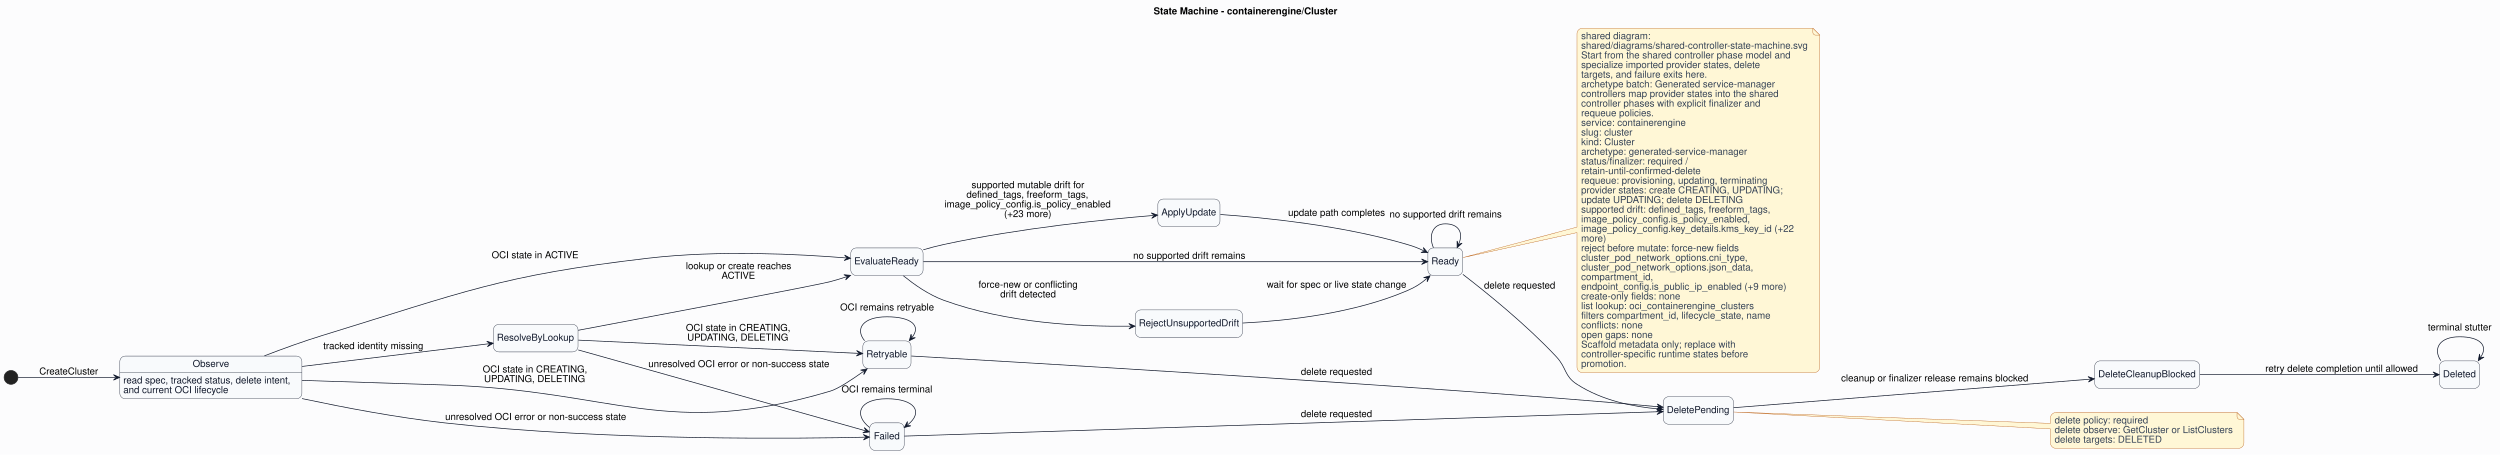
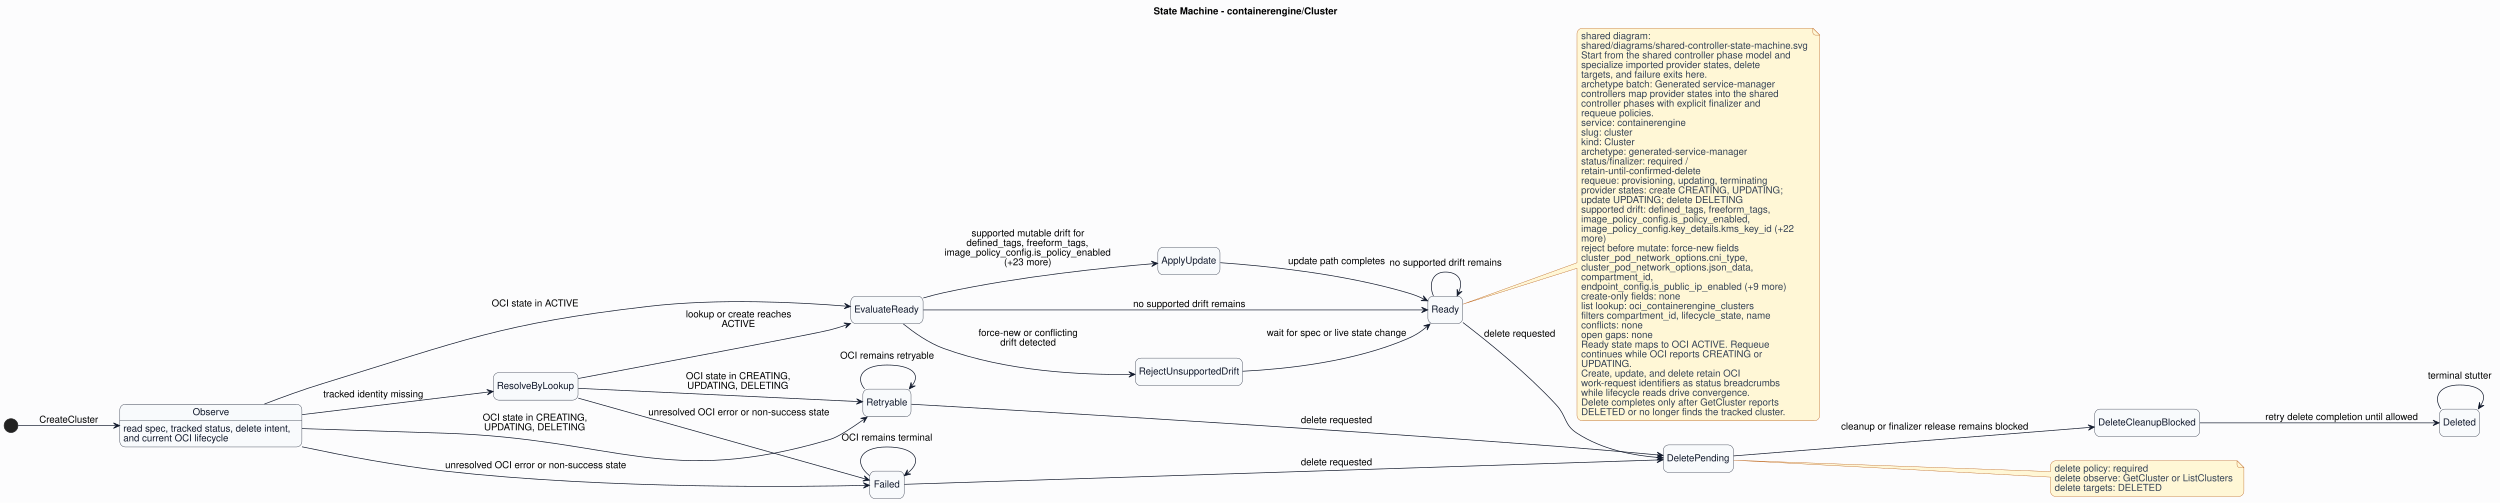
- <svg xmlns="http://www.w3.org/2000/svg" contentStyleType="text/css" data-diagram-type="STATE" height="660px" preserveAspectRatio="none" style="width:3630px;height:660px;background:#FCFCFD;" version="1.1" viewBox="0 0 3630 660" width="3630px" zoomAndPan="magnify">
+ <svg xmlns="http://www.w3.org/2000/svg" contentStyleType="text/css" data-diagram-type="STATE" height="730px" preserveAspectRatio="none" style="width:3630px;height:730px;background:#FCFCFD;" version="1.1" viewBox="0 0 3630 730" width="3630px" zoomAndPan="magnify">
  <defs />
  <g>
-     <rect fill="#FCFCFD" height="660" style="stroke:none;stroke-width:1;" width="3630" x="0" y="0" />
+     <rect fill="#FCFCFD" height="730" style="stroke:none;stroke-width:1;" width="3630" x="0" y="0" />
    <g class="title" data-source-line="10">
      <text fill="#000000" font-family="Helvetica" font-size="14" font-weight="bold" lengthAdjust="spacing" textLength="266.834" x="1675.016" y="20.78">State Machine - containerengine/Cluster</text>
    </g>
    <g class="entity" data-qualified-name="observe" id="ent0002">
-       <rect fill="#F8FAFC" height="62" rx="8" ry="8" style="stroke:#0F172A;stroke-width:0.5;" width="264.364" x="174" y="517" />
-       <line style="stroke:#0F172A;stroke-width:0.5;" x1="174" x2="438.364" y1="541" y2="541" />
-       <text fill="#0F172A" font-family="Helvetica" font-size="14" lengthAdjust="spacing" textLength="52.91" x="279.727" y="532.78">Observe</text>
-       <text fill="#0F172A" font-family="Helvetica" font-size="14" lengthAdjust="spacing" textLength="244.364" x="179" y="556.78">read spec, tracked status, delete intent,</text>
-       <text fill="#0F172A" font-family="Helvetica" font-size="14" lengthAdjust="spacing" textLength="153.282" x="179" y="570.78">and current OCI lifecycle</text>
-     </g>
-     <rect fill="#F8FAFC" height="40" rx="8" ry="8" style="stroke:#0F172A;stroke-width:0.5;" width="104.951" x="1235.36" y="360" />
-     <text fill="#0F172A" font-family="Helvetica" font-size="14" lengthAdjust="spacing" textLength="94.951" x="1240.36" y="383.78">EvaluateReady</text>
-     <rect fill="#F8FAFC" height="40" rx="8" ry="8" style="stroke:#0F172A;stroke-width:0.5;" width="50.469" x="2073.32" y="360" />
-     <text fill="#0F172A" font-family="Helvetica" font-size="14" lengthAdjust="spacing" textLength="40.469" x="2078.32" y="383.78">Ready</text>
-     <rect fill="#F8FAFC" height="40" rx="8" ry="8" style="stroke:#0F172A;stroke-width:0.5;" width="69.917" x="1252.88" y="495" />
-     <text fill="#0F172A" font-family="Helvetica" font-size="14" lengthAdjust="spacing" textLength="59.917" x="1257.88" y="518.78">Retryable</text>
-     <rect fill="#F8FAFC" height="40" rx="8" ry="8" style="stroke:#0F172A;stroke-width:0.5;" width="50" x="1262.84" y="614" />
-     <text fill="#0F172A" font-family="Helvetica" font-size="14" lengthAdjust="spacing" textLength="38.131" x="1268.775" y="637.78">Failed</text>
-     <rect fill="#F8FAFC" height="40" rx="8" ry="8" style="stroke:#0F172A;stroke-width:0.5;" width="122.848" x="716.44" y="471" />
-     <text fill="#0F172A" font-family="Helvetica" font-size="14" lengthAdjust="spacing" textLength="112.848" x="721.44" y="494.78">ResolveByLookup</text>
-     <rect fill="#F8FAFC" height="40" rx="8" ry="8" style="stroke:#0F172A;stroke-width:0.5;" width="155.51" x="1648.56" y="450" />
-     <text fill="#0F172A" font-family="Helvetica" font-size="14" lengthAdjust="spacing" textLength="145.51" x="1653.56" y="473.78">RejectUnsupportedDrift</text>
-     <rect fill="#F8FAFC" height="40" rx="8" ry="8" style="stroke:#0F172A;stroke-width:0.5;" width="90.165" x="1681.23" y="289" />
-     <text fill="#0F172A" font-family="Helvetica" font-size="14" lengthAdjust="spacing" textLength="80.165" x="1686.23" y="312.78">ApplyUpdate</text>
-     <rect fill="#F8FAFC" height="40" rx="8" ry="8" style="stroke:#0F172A;stroke-width:0.5;" width="101.848" x="2415.1" y="576" />
-     <text fill="#0F172A" font-family="Helvetica" font-size="14" lengthAdjust="spacing" textLength="91.848" x="2420.1" y="599.78">DeletePending</text>
-     <rect fill="#F8FAFC" height="40" rx="8" ry="8" style="stroke:#0F172A;stroke-width:0.5;" width="58.255" x="3542.15" y="524" />
-     <text fill="#0F172A" font-family="Helvetica" font-size="14" lengthAdjust="spacing" textLength="48.255" x="3547.15" y="547.78">Deleted</text>
-     <rect fill="#F8FAFC" height="40" rx="8" ry="8" style="stroke:#0F172A;stroke-width:0.5;" width="152.427" x="3041.5" y="524" />
-     <text fill="#0F172A" font-family="Helvetica" font-size="14" lengthAdjust="spacing" textLength="142.427" x="3046.5" y="547.78">DeleteCleanupBlocked</text>
+       <rect fill="#F8FAFC" height="62" rx="8" ry="8" style="stroke:#0F172A;stroke-width:0.5;" width="264.364" x="174" y="587" />
+       <line style="stroke:#0F172A;stroke-width:0.5;" x1="174" x2="438.364" y1="611" y2="611" />
+       <text fill="#0F172A" font-family="Helvetica" font-size="14" lengthAdjust="spacing" textLength="52.91" x="279.727" y="602.78">Observe</text>
+       <text fill="#0F172A" font-family="Helvetica" font-size="14" lengthAdjust="spacing" textLength="244.364" x="179" y="626.78">read spec, tracked status, delete intent,</text>
+       <text fill="#0F172A" font-family="Helvetica" font-size="14" lengthAdjust="spacing" textLength="153.282" x="179" y="640.78">and current OCI lifecycle</text>
+     </g>
+     <rect fill="#F8FAFC" height="40" rx="8" ry="8" style="stroke:#0F172A;stroke-width:0.5;" width="104.951" x="1235.36" y="430" />
+     <text fill="#0F172A" font-family="Helvetica" font-size="14" lengthAdjust="spacing" textLength="94.951" x="1240.36" y="453.78">EvaluateReady</text>
+     <rect fill="#F8FAFC" height="40" rx="8" ry="8" style="stroke:#0F172A;stroke-width:0.5;" width="50.469" x="2073.32" y="430" />
+     <text fill="#0F172A" font-family="Helvetica" font-size="14" lengthAdjust="spacing" textLength="40.469" x="2078.32" y="453.78">Ready</text>
+     <rect fill="#F8FAFC" height="40" rx="8" ry="8" style="stroke:#0F172A;stroke-width:0.5;" width="69.917" x="1252.88" y="565" />
+     <text fill="#0F172A" font-family="Helvetica" font-size="14" lengthAdjust="spacing" textLength="59.917" x="1257.88" y="588.78">Retryable</text>
+     <rect fill="#F8FAFC" height="40" rx="8" ry="8" style="stroke:#0F172A;stroke-width:0.5;" width="50" x="1262.84" y="684" />
+     <text fill="#0F172A" font-family="Helvetica" font-size="14" lengthAdjust="spacing" textLength="38.131" x="1268.775" y="707.78">Failed</text>
+     <rect fill="#F8FAFC" height="40" rx="8" ry="8" style="stroke:#0F172A;stroke-width:0.5;" width="122.848" x="716.44" y="541" />
+     <text fill="#0F172A" font-family="Helvetica" font-size="14" lengthAdjust="spacing" textLength="112.848" x="721.44" y="564.78">ResolveByLookup</text>
+     <rect fill="#F8FAFC" height="40" rx="8" ry="8" style="stroke:#0F172A;stroke-width:0.5;" width="155.51" x="1648.56" y="520" />
+     <text fill="#0F172A" font-family="Helvetica" font-size="14" lengthAdjust="spacing" textLength="145.51" x="1653.56" y="543.78">RejectUnsupportedDrift</text>
+     <rect fill="#F8FAFC" height="40" rx="8" ry="8" style="stroke:#0F172A;stroke-width:0.5;" width="90.165" x="1681.23" y="359" />
+     <text fill="#0F172A" font-family="Helvetica" font-size="14" lengthAdjust="spacing" textLength="80.165" x="1686.23" y="382.78">ApplyUpdate</text>
+     <rect fill="#F8FAFC" height="40" rx="8" ry="8" style="stroke:#0F172A;stroke-width:0.5;" width="101.848" x="2415.1" y="646" />
+     <text fill="#0F172A" font-family="Helvetica" font-size="14" lengthAdjust="spacing" textLength="91.848" x="2420.1" y="669.78">DeletePending</text>
+     <rect fill="#F8FAFC" height="40" rx="8" ry="8" style="stroke:#0F172A;stroke-width:0.5;" width="58.255" x="3542.15" y="594" />
+     <text fill="#0F172A" font-family="Helvetica" font-size="14" lengthAdjust="spacing" textLength="48.255" x="3547.15" y="617.78">Deleted</text>
+     <rect fill="#F8FAFC" height="40" rx="8" ry="8" style="stroke:#0F172A;stroke-width:0.5;" width="152.427" x="3041.5" y="594" />
+     <text fill="#0F172A" font-family="Helvetica" font-size="14" lengthAdjust="spacing" textLength="142.427" x="3046.5" y="617.78">DeleteCleanupBlocked</text>
    <g class="start_entity" data-qualified-name=".start." data-source-line="32" id="ent0002">
-       <ellipse cx="16" cy="548" fill="#222222" rx="10" ry="10" style="stroke:#222222;stroke-width:1;" />
+       <ellipse cx="16" cy="618" fill="#222222" rx="10" ry="10" style="stroke:#222222;stroke-width:1;" />
    </g>
    <g class="entity" data-qualified-name="GMN2" data-source-line="55" id="ent0003">
-       <path d="M2289.78,49 L2289.78,329.72 L2124.1,374.02 L2289.78,337.72 L2289.78,533 A8,8 0 0 0 2297.78,541 L2634.261,541 A8,8 0 0 0 2642.261,533 L2642.261,51 L2632.261,41 L2297.78,41 A8,8 0 0 0 2289.78,49" fill="#FFF7D6" style="stroke:#B45309;stroke-width:0.5;" />
+       <path d="M2289.78,49 L2289.78,381.52 L2124.1,441.67 L2289.78,389.52 L2289.78,603 A8,8 0 0 0 2297.78,611 L2634.261,611 A8,8 0 0 0 2642.261,603 L2642.261,51 L2632.261,41 L2297.78,41 A8,8 0 0 0 2289.78,49" fill="#FFF7D6" style="stroke:#B45309;stroke-width:0.5;" />
      <path d="M2632.261,41 L2632.261,47 A4,4 0 0 0 2636.261,51 L2642.261,51 L2632.261,41" fill="#FFF7D6" style="stroke:#B45309;stroke-width:0.5;" />
      <text fill="#334155" font-family="Helvetica" font-size="14" lengthAdjust="spacing" textLength="101.165" x="2295.78" y="56.78">shared diagram:</text>
      <text fill="#334155" font-family="Helvetica" font-size="14" lengthAdjust="spacing" textLength="331.481" x="2295.78" y="70.78">shared/diagrams/shared-controller-state-machine.svg</text>
      <text fill="#334155" font-family="Helvetica" font-size="14" lengthAdjust="spacing" textLength="304.274" x="2295.78" y="84.78">Start from the shared controller phase model and</text>
      <text fill="#334155" font-family="Helvetica" font-size="14" lengthAdjust="spacing" textLength="261.468" x="2295.78" y="98.78">specialize imported provider states, delete</text>
      <text fill="#334155" font-family="Helvetica" font-size="14" lengthAdjust="spacing" textLength="184.434" x="2295.78" y="112.78">targets, and failure exits here.</text>
      <text fill="#334155" font-family="Helvetica" font-size="14" lengthAdjust="spacing" textLength="281.709" x="2295.78" y="126.78">archetype batch: Generated service-manager</text>
      <text fill="#334155" font-family="Helvetica" font-size="14" lengthAdjust="spacing" textLength="287.923" x="2295.78" y="140.78">controllers map provider states into the shared</text>
      <text fill="#334155" font-family="Helvetica" font-size="14" lengthAdjust="spacing" textLength="261.461" x="2295.78" y="154.78">controller phases with explicit finalizer and</text>
      <text fill="#334155" font-family="Helvetica" font-size="14" lengthAdjust="spacing" textLength="105.848" x="2295.78" y="168.78">requeue policies.</text>
      <text fill="#334155" font-family="Helvetica" font-size="14" lengthAdjust="spacing" textLength="151.758" x="2295.78" y="182.78">service: containerengine</text>
      <text fill="#334155" font-family="Helvetica" font-size="14" lengthAdjust="spacing" textLength="74.696" x="2295.78" y="196.78">slug: cluster</text>
      <text fill="#334155" font-family="Helvetica" font-size="14" lengthAdjust="spacing" textLength="77.807" x="2295.78" y="210.78">kind: Cluster</text>
      <text fill="#334155" font-family="Helvetica" font-size="14" lengthAdjust="spacing" textLength="241.24" x="2295.78" y="224.78">archetype: generated-service-manager</text>
      <text fill="#334155" font-family="Helvetica" font-size="14" lengthAdjust="spacing" textLength="156.406" x="2295.78" y="238.78">status/finalizer: required /</text>
      <text fill="#334155" font-family="Helvetica" font-size="14" lengthAdjust="spacing" textLength="174.303" x="2295.78" y="252.78">retain-until-confirmed-delete</text>
      <text fill="#334155" font-family="Helvetica" font-size="14" lengthAdjust="spacing" textLength="272.398" x="2295.78" y="266.78">requeue: provisioning, updating, terminating</text>
      <text fill="#334155" font-family="Helvetica" font-size="14" lengthAdjust="spacing" textLength="298.744" x="2295.78" y="280.78">provider states: create CREATING, UPDATING;</text>
      <text fill="#334155" font-family="Helvetica" font-size="14" lengthAdjust="spacing" textLength="238.875" x="2295.78" y="294.78">update UPDATING; delete DELETING</text>
      <text fill="#334155" font-family="Helvetica" font-size="14" lengthAdjust="spacing" textLength="275.495" x="2295.78" y="308.78">supported drift: defined_tags, freeform_tags,</text>
      <text fill="#334155" font-family="Helvetica" font-size="14" lengthAdjust="spacing" textLength="245.936" x="2295.78" y="322.78">image_policy_config.is_policy_enabled,</text>
      <text fill="#334155" font-family="Helvetica" font-size="14" lengthAdjust="spacing" textLength="310.892" x="2295.78" y="336.78">image_policy_config.key_details.kms_key_id (+22</text>
      <text fill="#334155" font-family="Helvetica" font-size="14" lengthAdjust="spacing" textLength="36.559" x="2295.78" y="350.78">more)</text>
      <text fill="#334155" font-family="Helvetica" font-size="14" lengthAdjust="spacing" textLength="230.33" x="2295.78" y="364.78">reject before mutate: force-new fields</text>
      <text fill="#334155" font-family="Helvetica" font-size="14" lengthAdjust="spacing" textLength="242.04" x="2295.78" y="378.78">cluster_pod_network_options.cni_type,</text>
      <text fill="#334155" font-family="Helvetica" font-size="14" lengthAdjust="spacing" textLength="250.612" x="2295.78" y="392.78">cluster_pod_network_options.json_data,</text>
      <text fill="#334155" font-family="Helvetica" font-size="14" lengthAdjust="spacing" textLength="104.269" x="2295.78" y="406.78">compartment_id,</text>
      <text fill="#334155" font-family="Helvetica" font-size="14" lengthAdjust="spacing" textLength="298.484" x="2295.78" y="420.78">endpoint_config.is_public_ip_enabled (+9 more)</text>
      <text fill="#334155" font-family="Helvetica" font-size="14" lengthAdjust="spacing" textLength="144.751" x="2295.78" y="434.78">create-only fields: none</text>
      <text fill="#334155" font-family="Helvetica" font-size="14" lengthAdjust="spacing" textLength="251.371" x="2295.78" y="448.78">list lookup: oci_containerengine_clusters</text>
      <text fill="#334155" font-family="Helvetica" font-size="14" lengthAdjust="spacing" textLength="276.227" x="2295.78" y="462.78">filters compartment_id, lifecycle_state, name</text>
      <text fill="#334155" font-family="Helvetica" font-size="14" lengthAdjust="spacing" textLength="89.496" x="2295.78" y="476.78">conflicts: none</text>
      <text fill="#334155" font-family="Helvetica" font-size="14" lengthAdjust="spacing" textLength="104.316" x="2295.78" y="490.78">open gaps: none</text>
-       <text fill="#334155" font-family="Helvetica" font-size="14" lengthAdjust="spacing" textLength="224.902" x="2295.78" y="504.78">Scaffold metadata only; replace with</text>
-       <text fill="#334155" font-family="Helvetica" font-size="14" lengthAdjust="spacing" textLength="244.323" x="2295.78" y="518.78">controller-specific runtime states before</text>
-       <text fill="#334155" font-family="Helvetica" font-size="14" lengthAdjust="spacing" textLength="66.144" x="2295.78" y="532.78">promotion.</text>
-     </g>
-     <g class="entity" data-qualified-name="GMN5" data-source-line="92" id="ent0006">
-       <path d="M2977.27,607 L2977.27,614.76 L2517.19,598.24 L2977.27,622.76 L2977.27,643 A8,8 0 0 0 2985.27,651 L3250.159,651 A8,8 0 0 0 3258.159,643 L3258.159,609 L3248.159,599 L2985.27,599 A8,8 0 0 0 2977.27,607" fill="#FFF7D6" style="stroke:#B45309;stroke-width:0.5;" />
-       <path d="M3248.159,599 L3248.159,605 A4,4 0 0 0 3252.159,609 L3258.159,609 L3248.159,599" fill="#FFF7D6" style="stroke:#B45309;stroke-width:0.5;" />
-       <text fill="#334155" font-family="Helvetica" font-size="14" lengthAdjust="spacing" textLength="136.972" x="2983.27" y="614.78">delete policy: required</text>
-       <text fill="#334155" font-family="Helvetica" font-size="14" lengthAdjust="spacing" textLength="259.889" x="2983.27" y="628.78">delete observe: GetCluster or ListClusters</text>
-       <text fill="#334155" font-family="Helvetica" font-size="14" lengthAdjust="spacing" textLength="157.185" x="2983.27" y="642.78">delete targets: DELETED</text>
+       <text fill="#334155" font-family="Helvetica" font-size="14" lengthAdjust="spacing" textLength="276.24" x="2295.78" y="504.78">Ready state maps to OCI ACTIVE. Requeue</text>
+       <text fill="#334155" font-family="Helvetica" font-size="14" lengthAdjust="spacing" textLength="264.53" x="2295.78" y="518.78">continues while OCI reports CREATING or</text>
+       <text fill="#334155" font-family="Helvetica" font-size="14" lengthAdjust="spacing" textLength="76.228" x="2295.78" y="532.78">UPDATING.</text>
+       <text fill="#334155" font-family="Helvetica" font-size="14" lengthAdjust="spacing" textLength="233.481" x="2295.78" y="546.78">Create, update, and delete retain OCI</text>
+       <text fill="#334155" font-family="Helvetica" font-size="14" lengthAdjust="spacing" textLength="290.233" x="2295.78" y="560.78">work-request identifiers as status breadcrumbs</text>
+       <text fill="#334155" font-family="Helvetica" font-size="14" lengthAdjust="spacing" textLength="246.675" x="2295.78" y="574.78">while lifecycle reads drive convergence.</text>
+       <text fill="#334155" font-family="Helvetica" font-size="14" lengthAdjust="spacing" textLength="287.902" x="2295.78" y="588.78">Delete completes only after GetCluster reports</text>
+       <text fill="#334155" font-family="Helvetica" font-size="14" lengthAdjust="spacing" textLength="298.806" x="2295.78" y="602.78">DELETED or no longer finds the tracked cluster.</text>
+     </g>
+     <g class="entity" data-qualified-name="GMN5" data-source-line="97" id="ent0006">
+       <path d="M2977.27,677 L2977.27,684.76 L2517.19,668.24 L2977.27,692.76 L2977.27,713 A8,8 0 0 0 2985.27,721 L3250.159,721 A8,8 0 0 0 3258.159,713 L3258.159,679 L3248.159,669 L2985.27,669 A8,8 0 0 0 2977.27,677" fill="#FFF7D6" style="stroke:#B45309;stroke-width:0.5;" />
+       <path d="M3248.159,669 L3248.159,675 A4,4 0 0 0 3252.159,679 L3258.159,679 L3248.159,669" fill="#FFF7D6" style="stroke:#B45309;stroke-width:0.5;" />
+       <text fill="#334155" font-family="Helvetica" font-size="14" lengthAdjust="spacing" textLength="136.972" x="2983.27" y="684.78">delete policy: required</text>
+       <text fill="#334155" font-family="Helvetica" font-size="14" lengthAdjust="spacing" textLength="259.889" x="2983.27" y="698.78">delete observe: GetCluster or ListClusters</text>
+       <text fill="#334155" font-family="Helvetica" font-size="14" lengthAdjust="spacing" textLength="157.185" x="2983.27" y="712.78">delete targets: DELETED</text>
    </g>
    <g class="link" data-entity-1="ent0002" data-entity-2="ent0002" data-link-type="dependency" data-source-line="32" id="lnk3">
-       <path d="M26.26,548 C49.58,548 107.16,548 167.74,548" fill="none" id="*start*-to-observe" style="stroke:#0F172A;stroke-width:1;" />
-       <polygon fill="#0F172A" points="173.74,548,164.74,544,168.74,548,164.74,552,173.74,548" style="stroke:#0F172A;stroke-width:1;" />
-       <text fill="#000000" font-family="Helvetica" font-size="14" lengthAdjust="spacing" textLength="86.365" x="57" y="543.78">CreateCluster</text>
+       <path d="M26.26,618 C49.58,618 107.16,618 167.74,618" fill="none" id="*start*-to-observe" style="stroke:#0F172A;stroke-width:1;" />
+       <polygon fill="#0F172A" points="173.74,618,164.74,614,168.74,618,164.74,622,173.74,618" style="stroke:#0F172A;stroke-width:1;" />
+       <text fill="#000000" font-family="Helvetica" font-size="14" lengthAdjust="spacing" textLength="86.365" x="57" y="613.78">CreateCluster</text>
    </g>
    <g class="link" data-entity-1="ent0002" data-entity-2="ent0007" data-link-type="dependency" data-source-line="33" id="lnk4">
-       <path d="M438.64,532.05 C529.55,521.01 640.334,507.573 710.184,499.093" fill="none" id="observe-to-resolve_by_lookup" style="stroke:#0F172A;stroke-width:1;" />
-       <polygon fill="#0F172A" points="716.14,498.37,706.723,495.484,711.176,498.973,707.688,503.425,716.14,498.37" style="stroke:#0F172A;stroke-width:1;" />
-       <text fill="#000000" font-family="Helvetica" font-size="14" lengthAdjust="spacing" textLength="145.503" x="469.36" y="506.84">tracked identity missing</text>
+       <path d="M438.64,602.05 C529.55,591.01 640.334,577.573 710.184,569.093" fill="none" id="observe-to-resolve_by_lookup" style="stroke:#0F172A;stroke-width:1;" />
+       <polygon fill="#0F172A" points="716.14,568.37,706.723,565.484,711.176,568.973,707.688,573.426,716.14,568.37" style="stroke:#0F172A;stroke-width:1;" />
+       <text fill="#000000" font-family="Helvetica" font-size="14" lengthAdjust="spacing" textLength="145.503" x="469.36" y="576.84">tracked identity missing</text>
    </g>
    <g class="link" data-entity-1="ent0007" data-entity-2="ent0003" data-link-type="dependency" data-source-line="34" id="lnk5">
-       <path d="M839.57,479.58 C953.1,458.19 1187.77,413.79 1205.36,409 C1215.07,406.36 1219.604,405.054 1229.384,401.704" fill="none" id="resolve_by_lookup-to-evaluate_ready" style="stroke:#0F172A;stroke-width:1;" />
-       <polygon fill="#0F172A" points="1235.06,399.76,1225.249,398.892,1230.33,401.38,1227.842,406.461,1235.06,399.76" style="stroke:#0F172A;stroke-width:1;" />
-       <text fill="#000000" font-family="Helvetica" font-size="14" lengthAdjust="spacing" textLength="154.089" x="995.86" y="390.78">lookup or create reaches</text>
-       <text fill="#000000" font-family="Helvetica" font-size="14" lengthAdjust="spacing" textLength="50.565" x="1047.622" y="404.78">ACTIVE</text>
+       <path d="M839.57,549.58 C953.1,528.19 1187.77,483.79 1205.36,479 C1215.07,476.36 1219.604,475.054 1229.384,471.704" fill="none" id="resolve_by_lookup-to-evaluate_ready" style="stroke:#0F172A;stroke-width:1;" />
+       <polygon fill="#0F172A" points="1235.06,469.76,1225.249,468.892,1230.33,471.38,1227.842,476.461,1235.06,469.76" style="stroke:#0F172A;stroke-width:1;" />
+       <text fill="#000000" font-family="Helvetica" font-size="14" lengthAdjust="spacing" textLength="154.089" x="995.86" y="460.78">lookup or create reaches</text>
+       <text fill="#000000" font-family="Helvetica" font-size="14" lengthAdjust="spacing" textLength="50.565" x="1047.622" y="474.78">ACTIVE</text>
    </g>
    <g class="link" data-entity-1="ent0007" data-entity-2="ent0005" data-link-type="dependency" data-source-line="35" id="lnk6">
-       <path d="M839.63,493.87 C947.21,498.95 1161.807,509.097 1246.597,513.097" fill="none" id="resolve_by_lookup-to-retryable" style="stroke:#0F172A;stroke-width:1;" />
-       <polygon fill="#0F172A" points="1252.59,513.38,1243.789,508.96,1247.596,513.144,1243.411,516.951,1252.59,513.38" style="stroke:#0F172A;stroke-width:1;" />
-       <text fill="#000000" font-family="Helvetica" font-size="14" lengthAdjust="spacing" textLength="154.034" x="995.86" y="480.54">OCI state in CREATING,</text>
-       <text fill="#000000" font-family="Helvetica" font-size="14" lengthAdjust="spacing" textLength="150.131" x="997.812" y="494.54">UPDATING, DELETING</text>
+       <path d="M839.63,563.87 C947.21,568.95 1161.807,579.097 1246.597,583.097" fill="none" id="resolve_by_lookup-to-retryable" style="stroke:#0F172A;stroke-width:1;" />
+       <polygon fill="#0F172A" points="1252.59,583.38,1243.789,578.96,1247.596,583.144,1243.411,586.951,1252.59,583.38" style="stroke:#0F172A;stroke-width:1;" />
+       <text fill="#000000" font-family="Helvetica" font-size="14" lengthAdjust="spacing" textLength="154.034" x="995.86" y="550.54">OCI state in CREATING,</text>
+       <text fill="#000000" font-family="Helvetica" font-size="14" lengthAdjust="spacing" textLength="150.131" x="997.812" y="564.54">UPDATING, DELETING</text>
    </g>
    <g class="link" data-entity-1="ent0007" data-entity-2="ent0006" data-link-type="dependency" data-source-line="36" id="lnk7">
-       <path d="M839.63,508.11 C951.69,539.65 1180.585,604.083 1256.675,625.513" fill="none" id="resolve_by_lookup-to-failed" style="stroke:#0F172A;stroke-width:1;" />
-       <polygon fill="#0F172A" points="1262.45,627.14,1254.871,620.85,1257.637,625.784,1252.703,628.55,1262.45,627.14" style="stroke:#0F172A;stroke-width:1;" />
-       <text fill="#000000" font-family="Helvetica" font-size="14" lengthAdjust="spacing" textLength="263.778" x="941.36" y="533.03">unresolved OCI error or non-success state</text>
+       <path d="M839.63,578.11 C951.69,609.65 1180.585,674.083 1256.675,695.513" fill="none" id="resolve_by_lookup-to-failed" style="stroke:#0F172A;stroke-width:1;" />
+       <polygon fill="#0F172A" points="1262.45,697.14,1254.871,690.85,1257.637,695.784,1252.703,698.55,1262.45,697.14" style="stroke:#0F172A;stroke-width:1;" />
+       <text fill="#000000" font-family="Helvetica" font-size="14" lengthAdjust="spacing" textLength="263.778" x="941.36" y="603.03">unresolved OCI error or non-success state</text>
    </g>
    <g class="link" data-entity-1="ent0002" data-entity-2="ent0003" data-link-type="dependency" data-source-line="37" id="lnk8">
-       <path d="M383.96,516.64 C410.45,506.43 440.47,495.55 468.36,487 C674.5,423.82 726.22,400.06 940.36,375 C1044.33,362.83 1161.05,369.034 1228.99,374.554" fill="none" id="observe-to-evaluate_ready" style="stroke:#0F172A;stroke-width:1;" />
-       <polygon fill="#0F172A" points="1234.97,375.04,1226.323,370.324,1229.986,374.635,1225.676,378.298,1234.97,375.04" style="stroke:#0F172A;stroke-width:1;" />
-       <text fill="#000000" font-family="Helvetica" font-size="14" lengthAdjust="spacing" textLength="128.372" x="713.86" y="374.95">OCI state in ACTIVE</text>
+       <path d="M383.96,586.64 C410.45,576.43 440.47,565.55 468.36,557 C674.5,493.82 726.22,470.06 940.36,445 C1044.33,432.83 1161.05,439.034 1228.99,444.554" fill="none" id="observe-to-evaluate_ready" style="stroke:#0F172A;stroke-width:1;" />
+       <polygon fill="#0F172A" points="1234.97,445.04,1226.323,440.324,1229.986,444.635,1225.676,448.298,1234.97,445.04" style="stroke:#0F172A;stroke-width:1;" />
+       <text fill="#000000" font-family="Helvetica" font-size="14" lengthAdjust="spacing" textLength="128.372" x="713.86" y="444.95">OCI state in ACTIVE</text>
    </g>
    <g class="link" data-entity-1="ent0002" data-entity-2="ent0005" data-link-type="dependency" data-source-line="38" id="lnk9">
-       <path d="M438.47,552.33 C501.11,554.38 577.11,556.85 645.36,559 C894.16,566.84 966.72,638.79 1205.36,568 C1216.77,564.62 1235.445,552.364 1254.305,538.914" fill="none" id="observe-to-retryable" style="stroke:#0F172A;stroke-width:1;" />
-       <polygon fill="#0F172A" points="1259.19,535.43,1249.54,537.399,1255.119,538.333,1254.185,543.912,1259.19,535.43" style="stroke:#0F172A;stroke-width:1;" />
-       <text fill="#000000" font-family="Helvetica" font-size="14" lengthAdjust="spacing" textLength="154.034" x="700.86" y="540.78">OCI state in CREATING,</text>
-       <text fill="#000000" font-family="Helvetica" font-size="14" lengthAdjust="spacing" textLength="150.131" x="702.812" y="554.78">UPDATING, DELETING</text>
+       <path d="M438.47,622.33 C501.11,624.38 577.11,626.85 645.36,629 C894.16,636.84 966.72,708.79 1205.36,638 C1216.77,634.62 1235.445,622.364 1254.305,608.914" fill="none" id="observe-to-retryable" style="stroke:#0F172A;stroke-width:1;" />
+       <polygon fill="#0F172A" points="1259.19,605.43,1249.54,607.399,1255.119,608.333,1254.185,613.912,1259.19,605.43" style="stroke:#0F172A;stroke-width:1;" />
+       <text fill="#000000" font-family="Helvetica" font-size="14" lengthAdjust="spacing" textLength="154.034" x="700.86" y="610.78">OCI state in CREATING,</text>
+       <text fill="#000000" font-family="Helvetica" font-size="14" lengthAdjust="spacing" textLength="150.131" x="702.812" y="624.78">UPDATING, DELETING</text>
    </g>
    <g class="link" data-entity-1="ent0002" data-entity-2="ent0006" data-link-type="dependency" data-source-line="39" id="lnk10">
-       <path d="M438.52,578.76 C500.83,592.03 576.56,606.26 645.36,614 C884.8,640.92 1171.452,636.769 1256.562,634.789" fill="none" id="observe-to-failed" style="stroke:#0F172A;stroke-width:1;" />
-       <polygon fill="#0F172A" points="1262.56,634.65,1253.469,630.86,1257.561,634.766,1253.656,638.858,1262.56,634.65" style="stroke:#0F172A;stroke-width:1;" />
-       <text fill="#000000" font-family="Helvetica" font-size="14" lengthAdjust="spacing" textLength="263.778" x="646.36" y="609.78">unresolved OCI error or non-success state</text>
+       <path d="M438.52,648.76 C500.83,662.03 576.56,676.26 645.36,684 C884.8,710.92 1171.452,706.769 1256.562,704.789" fill="none" id="observe-to-failed" style="stroke:#0F172A;stroke-width:1;" />
+       <polygon fill="#0F172A" points="1262.56,704.65,1253.469,700.86,1257.561,704.766,1253.656,708.858,1262.56,704.65" style="stroke:#0F172A;stroke-width:1;" />
+       <text fill="#000000" font-family="Helvetica" font-size="14" lengthAdjust="spacing" textLength="263.778" x="646.36" y="679.78">unresolved OCI error or non-success state</text>
    </g>
    <g class="link" data-entity-1="ent0003" data-entity-2="ent0008" data-link-type="dependency" data-source-line="40" id="lnk11">
-       <path d="M1311.64,400.4 C1327.07,412.94 1348.54,428.08 1370.32,436 C1461.67,469.22 1568.49,474.553 1642.09,473.653" fill="none" id="evaluate_ready-to-reject_unsupported_drift" style="stroke:#0F172A;stroke-width:1;" />
-       <polygon fill="#0F172A" points="1648.09,473.58,1639.042,469.69,1643.09,473.641,1639.14,477.69,1648.09,473.58" style="stroke:#0F172A;stroke-width:1;" />
-       <text fill="#000000" font-family="Helvetica" font-size="14" lengthAdjust="spacing" textLength="143.951" x="1420.82" y="417.78">force-new or conflicting</text>
-       <text fill="#000000" font-family="Helvetica" font-size="14" lengthAdjust="spacing" textLength="80.938" x="1452.327" y="431.78">drift detected</text>
+       <path d="M1311.64,470.4 C1327.07,482.94 1348.54,498.08 1370.32,506 C1461.67,539.22 1568.49,544.553 1642.09,543.653" fill="none" id="evaluate_ready-to-reject_unsupported_drift" style="stroke:#0F172A;stroke-width:1;" />
+       <polygon fill="#0F172A" points="1648.09,543.58,1639.042,539.69,1643.09,543.641,1639.14,547.69,1648.09,543.58" style="stroke:#0F172A;stroke-width:1;" />
+       <text fill="#000000" font-family="Helvetica" font-size="14" lengthAdjust="spacing" textLength="143.951" x="1420.82" y="487.78">force-new or conflicting</text>
+       <text fill="#000000" font-family="Helvetica" font-size="14" lengthAdjust="spacing" textLength="80.938" x="1452.327" y="501.78">drift detected</text>
    </g>
    <g class="link" data-entity-1="ent0008" data-entity-2="ent0004" data-link-type="dependency" data-source-line="41" id="lnk12">
-       <path d="M1804.32,469.06 C1870.2,465.77 1966.3,455 2043.32,422 C2055.36,416.84 2062.48,412.236 2071.92,404.246" fill="none" id="reject_unsupported_drift-to-ready" style="stroke:#0F172A;stroke-width:1;" />
-       <polygon fill="#0F172A" points="2076.5,400.37,2067.046,403.131,2072.684,403.6,2072.215,409.238,2076.5,400.37" style="stroke:#0F172A;stroke-width:1;" />
-       <text fill="#000000" font-family="Helvetica" font-size="14" lengthAdjust="spacing" textLength="203.882" x="1839.32" y="417.78">wait for spec or live state change</text>
+       <path d="M1804.32,539.06 C1870.2,535.77 1966.3,525 2043.32,492 C2055.36,486.84 2062.48,482.236 2071.92,474.246" fill="none" id="reject_unsupported_drift-to-ready" style="stroke:#0F172A;stroke-width:1;" />
+       <polygon fill="#0F172A" points="2076.5,470.37,2067.046,473.131,2072.684,473.6,2072.215,479.238,2076.5,470.37" style="stroke:#0F172A;stroke-width:1;" />
+       <text fill="#000000" font-family="Helvetica" font-size="14" lengthAdjust="spacing" textLength="203.882" x="1839.32" y="487.78">wait for spec or live state change</text>
    </g>
    <g class="link" data-entity-1="ent0003" data-entity-2="ent0009" data-link-type="dependency" data-source-line="42" id="lnk13">
-       <path d="M1340.65,362.67 C1350.43,359.81 1360.63,357.1 1370.32,355 C1480.71,331.09 1607.311,318.436 1674.93,312.826" fill="none" id="evaluate_ready-to-apply_update" style="stroke:#0F172A;stroke-width:1;" />
-       <polygon fill="#0F172A" points="1680.91,312.33,1671.61,309.088,1675.927,312.743,1672.272,317.06,1680.91,312.33" style="stroke:#0F172A;stroke-width:1;" />
-       <text fill="#000000" font-family="Helvetica" font-size="14" lengthAdjust="spacing" textLength="163.42" x="1410.633" y="273.15">supported mutable drift for</text>
-       <text fill="#000000" font-family="Helvetica" font-size="14" lengthAdjust="spacing" textLength="178.22" x="1403.234" y="287.15">defined_tags, freeform_tags,</text>
-       <text fill="#000000" font-family="Helvetica" font-size="14" lengthAdjust="spacing" textLength="242.047" x="1371.32" y="301.15">image_policy_config.is_policy_enabled</text>
-       <text fill="#000000" font-family="Helvetica" font-size="14" lengthAdjust="spacing" textLength="68.858" x="1457.914" y="315.15">(+23 more)</text>
+       <path d="M1340.65,432.67 C1350.43,429.81 1360.63,427.1 1370.32,425 C1480.71,401.09 1607.311,388.436 1674.93,382.826" fill="none" id="evaluate_ready-to-apply_update" style="stroke:#0F172A;stroke-width:1;" />
+       <polygon fill="#0F172A" points="1680.91,382.33,1671.61,379.088,1675.927,382.743,1672.272,387.06,1680.91,382.33" style="stroke:#0F172A;stroke-width:1;" />
+       <text fill="#000000" font-family="Helvetica" font-size="14" lengthAdjust="spacing" textLength="163.42" x="1410.633" y="343.15">supported mutable drift for</text>
+       <text fill="#000000" font-family="Helvetica" font-size="14" lengthAdjust="spacing" textLength="178.22" x="1403.234" y="357.15">defined_tags, freeform_tags,</text>
+       <text fill="#000000" font-family="Helvetica" font-size="14" lengthAdjust="spacing" textLength="242.047" x="1371.32" y="371.15">image_policy_config.is_policy_enabled</text>
+       <text fill="#000000" font-family="Helvetica" font-size="14" lengthAdjust="spacing" textLength="68.858" x="1457.914" y="385.15">(+23 more)</text>
    </g>
    <g class="link" data-entity-1="ent0009" data-entity-2="ent0004" data-link-type="dependency" data-source-line="43" id="lnk14">
-       <path d="M1771.88,311.45 C1833.86,315.76 1949.1,327.07 2043.32,355 C2053.36,357.98 2058.503,359.9 2067.613,364.28" fill="none" id="apply_update-to-ready" style="stroke:#0F172A;stroke-width:1;" />
-       <polygon fill="#0F172A" points="2073.02,366.88,2066.642,359.375,2068.514,364.714,2063.176,366.585,2073.02,366.88" style="stroke:#0F172A;stroke-width:1;" />
-       <text fill="#000000" font-family="Helvetica" font-size="14" lengthAdjust="spacing" textLength="141.654" x="1870.32" y="313.45">update path completes</text>
+       <path d="M1771.88,381.45 C1833.86,385.76 1949.1,397.07 2043.32,425 C2053.36,427.98 2058.503,429.9 2067.613,434.28" fill="none" id="apply_update-to-ready" style="stroke:#0F172A;stroke-width:1;" />
+       <polygon fill="#0F172A" points="2073.02,436.88,2066.642,429.375,2068.514,434.714,2063.176,436.585,2073.02,436.88" style="stroke:#0F172A;stroke-width:1;" />
+       <text fill="#000000" font-family="Helvetica" font-size="14" lengthAdjust="spacing" textLength="141.654" x="1870.32" y="383.45">update path completes</text>
    </g>
    <g class="link" data-entity-1="ent0003" data-entity-2="ent0004" data-link-type="dependency" data-source-line="44" id="lnk15">
-       <path d="M1340.66,380 C1497.19,380 1955.26,380 2067.1,380" fill="none" id="evaluate_ready-to-ready" style="stroke:#0F172A;stroke-width:1;" />
-       <polygon fill="#0F172A" points="2073.1,380,2064.1,376,2068.1,380,2064.1,384,2073.1,380" style="stroke:#0F172A;stroke-width:1;" />
-       <text fill="#000000" font-family="Helvetica" font-size="14" lengthAdjust="spacing" textLength="162.641" x="1645.32" y="375.78">no supported drift remains</text>
+       <path d="M1340.66,450 C1497.19,450 1955.26,450 2067.1,450" fill="none" id="evaluate_ready-to-ready" style="stroke:#0F172A;stroke-width:1;" />
+       <polygon fill="#0F172A" points="2073.1,450,2064.1,446,2068.1,450,2064.1,454,2073.1,450" style="stroke:#0F172A;stroke-width:1;" />
+       <text fill="#000000" font-family="Helvetica" font-size="14" lengthAdjust="spacing" textLength="162.641" x="1645.32" y="445.78">no supported drift remains</text>
    </g>
    <g class="link" data-entity-1="ent0004" data-entity-2="ent0004" data-link-type="dependency" data-source-line="45" id="lnk16">
-       <path d="M2081.35,359.69 C2074,342.73 2079.74,325 2098.55,325 C2117.36,325 2125.486,337.225 2118.136,354.185" fill="none" id="ready-to-ready" style="stroke:#0F172A;stroke-width:1;" />
-       <polygon fill="#0F172A" points="2115.75,359.69,2122.999,353.023,2117.738,355.102,2115.659,349.842,2115.75,359.69" style="stroke:#0F172A;stroke-width:1;" />
-       <text fill="#000000" font-family="Helvetica" font-size="14" lengthAdjust="spacing" textLength="162.641" x="2017.55" y="315.78">no supported drift remains</text>
+       <path d="M2081.35,429.69 C2074,412.73 2079.74,395 2098.55,395 C2117.36,395 2125.486,407.225 2118.136,424.185" fill="none" id="ready-to-ready" style="stroke:#0F172A;stroke-width:1;" />
+       <polygon fill="#0F172A" points="2115.75,429.69,2122.999,423.023,2117.738,425.102,2115.659,419.842,2115.75,429.69" style="stroke:#0F172A;stroke-width:1;" />
+       <text fill="#000000" font-family="Helvetica" font-size="14" lengthAdjust="spacing" textLength="162.641" x="2017.55" y="385.78">no supported drift remains</text>
    </g>
    <g class="link" data-entity-1="ent0005" data-entity-2="ent0005" data-link-type="dependency" data-source-line="46" id="lnk17">
-       <path d="M1255.35,494.69 C1241.47,477.73 1252.3,460 1287.84,460 C1323.38,460 1338.01,473.087 1324.13,490.047" fill="none" id="retryable-to-retryable" style="stroke:#0F172A;stroke-width:1;" />
-       <polygon fill="#0F172A" points="1320.33,494.69,1329.126,490.259,1323.497,490.821,1322.935,485.192,1320.33,494.69" style="stroke:#0F172A;stroke-width:1;" />
-       <text fill="#000000" font-family="Helvetica" font-size="14" lengthAdjust="spacing" textLength="136.931" x="1219.84" y="450.78">OCI remains retryable</text>
+       <path d="M1255.35,564.69 C1241.47,547.73 1252.3,530 1287.84,530 C1323.38,530 1338.01,543.087 1324.13,560.047" fill="none" id="retryable-to-retryable" style="stroke:#0F172A;stroke-width:1;" />
+       <polygon fill="#0F172A" points="1320.33,564.69,1329.126,560.259,1323.497,560.821,1322.935,555.192,1320.33,564.69" style="stroke:#0F172A;stroke-width:1;" />
+       <text fill="#000000" font-family="Helvetica" font-size="14" lengthAdjust="spacing" textLength="136.931" x="1219.84" y="520.78">OCI remains retryable</text>
    </g>
    <g class="link" data-entity-1="ent0006" data-entity-2="ent0006" data-link-type="dependency" data-source-line="47" id="lnk18">
-       <path d="M1262.66,620.74 C1238.91,602.06 1247.3,579 1287.84,579 C1328.38,579 1341.486,598.351 1317.736,617.031" fill="none" id="failed-to-failed" style="stroke:#0F172A;stroke-width:1;" />
-       <polygon fill="#0F172A" points="1313.02,620.74,1322.567,618.32,1316.95,617.649,1317.621,612.032,1313.02,620.74" style="stroke:#0F172A;stroke-width:1;" />
-       <text fill="#000000" font-family="Helvetica" font-size="14" lengthAdjust="spacing" textLength="132.255" x="1221.84" y="569.78">OCI remains terminal</text>
+       <path d="M1262.66,690.74 C1238.91,672.06 1247.3,649 1287.84,649 C1328.38,649 1341.486,668.351 1317.736,687.031" fill="none" id="failed-to-failed" style="stroke:#0F172A;stroke-width:1;" />
+       <polygon fill="#0F172A" points="1313.02,690.74,1322.567,688.32,1316.95,687.649,1317.621,682.032,1313.02,690.74" style="stroke:#0F172A;stroke-width:1;" />
+       <text fill="#000000" font-family="Helvetica" font-size="14" lengthAdjust="spacing" textLength="132.255" x="1221.84" y="639.78">OCI remains terminal</text>
    </g>
    <g class="link" data-entity-1="ent0004" data-entity-2="ent0010" data-link-type="dependency" data-source-line="48" id="lnk19">
-       <path d="M2124.07,398.39 C2156.81,423.54 2215.79,470.93 2259.78,518 C2274.96,534.23 2271.08,546 2289.78,558 C2327.25,582.04 2371.564,590.548 2408.664,593.848" fill="none" id="ready-to-delete_pending" style="stroke:#0F172A;stroke-width:1;" />
-       <polygon fill="#0F172A" points="2414.64,594.38,2406.03,589.598,2409.66,593.937,2405.321,597.567,2414.64,594.38" style="stroke:#0F172A;stroke-width:1;" />
-       <text fill="#000000" font-family="Helvetica" font-size="14" lengthAdjust="spacing" textLength="104.303" x="2154.78" y="419.03">delete requested</text>
+       <path d="M2124.15,468.31 C2156.98,493.38 2216.07,540.67 2259.78,588 C2275.1,604.59 2270.82,616.75 2289.78,629 C2327.26,653.21 2371.809,661.434 2408.979,664.394" fill="none" id="ready-to-delete_pending" style="stroke:#0F172A;stroke-width:1;" />
+       <polygon fill="#0F172A" points="2414.96,664.87,2406.306,660.168,2409.976,664.473,2405.671,668.143,2414.96,664.87" style="stroke:#0F172A;stroke-width:1;" />
+       <text fill="#000000" font-family="Helvetica" font-size="14" lengthAdjust="spacing" textLength="104.303" x="2154.78" y="488.89">delete requested</text>
    </g>
    <g class="link" data-entity-1="ent0005" data-entity-2="ent0010" data-link-type="dependency" data-source-line="49" id="lnk20">
-       <path d="M1323.26,516.95 C1448.73,524.12 1893.44,550.05 2259.78,578 C2312.75,582.04 2367.355,586.899 2408.885,590.729" fill="none" id="retryable-to-delete_pending" style="stroke:#0F172A;stroke-width:1;" />
-       <polygon fill="#0F172A" points="2414.86,591.28,2406.265,586.47,2409.881,590.821,2405.531,594.437,2414.86,591.28" style="stroke:#0F172A;stroke-width:1;" />
-       <text fill="#000000" font-family="Helvetica" font-size="14" lengthAdjust="spacing" textLength="104.303" x="1888.82" y="544.35">delete requested</text>
+       <path d="M1323.26,586.95 C1448.73,594.12 1893.44,620.05 2259.78,648 C2312.75,652.04 2367.355,656.899 2408.885,660.729" fill="none" id="retryable-to-delete_pending" style="stroke:#0F172A;stroke-width:1;" />
+       <polygon fill="#0F172A" points="2414.86,661.28,2406.265,656.47,2409.881,660.821,2405.531,664.437,2414.86,661.28" style="stroke:#0F172A;stroke-width:1;" />
+       <text fill="#000000" font-family="Helvetica" font-size="14" lengthAdjust="spacing" textLength="104.303" x="1888.82" y="614.35">delete requested</text>
    </g>
    <g class="link" data-entity-1="ent0006" data-entity-2="ent0010" data-link-type="dependency" data-source-line="50" id="lnk21">
-       <path d="M1313.14,633.22 C1458.36,628.52 2206.123,604.364 2408.803,597.814" fill="none" id="failed-to-delete_pending" style="stroke:#0F172A;stroke-width:1;" />
-       <polygon fill="#0F172A" points="2414.8,597.62,2405.675,593.913,2409.803,597.782,2405.934,601.909,2414.8,597.62" style="stroke:#0F172A;stroke-width:1;" />
-       <text fill="#000000" font-family="Helvetica" font-size="14" lengthAdjust="spacing" textLength="104.303" x="1888.82" y="605.58">delete requested</text>
+       <path d="M1313.14,703.22 C1458.36,698.52 2206.123,674.364 2408.803,667.814" fill="none" id="failed-to-delete_pending" style="stroke:#0F172A;stroke-width:1;" />
+       <polygon fill="#0F172A" points="2414.8,667.62,2405.675,663.913,2409.803,667.782,2405.934,671.909,2414.8,667.62" style="stroke:#0F172A;stroke-width:1;" />
+       <text fill="#000000" font-family="Helvetica" font-size="14" lengthAdjust="spacing" textLength="104.303" x="1888.82" y="675.58">delete requested</text>
    </g>
    <g class="link" data-entity-1="ent0010" data-entity-2="ent0012" data-link-type="dependency" data-source-line="51" id="lnk22">
-       <path d="M2517.19,591.98 C2630.52,582.91 2900.859,561.279 3035.079,550.529" fill="none" id="delete_pending-to-delete_cleanup_blocked" style="stroke:#0F172A;stroke-width:1;" />
-       <polygon fill="#0F172A" points="3041.06,550.05,3031.769,546.781,3036.076,550.449,3032.408,554.756,3041.06,550.05" style="stroke:#0F172A;stroke-width:1;" />
-       <text fill="#000000" font-family="Helvetica" font-size="14" lengthAdjust="spacing" textLength="273.144" x="2673.27" y="553.73">cleanup or finalizer release remains blocked</text>
+       <path d="M2517.19,661.98 C2630.52,652.91 2900.859,631.279 3035.079,620.529" fill="none" id="delete_pending-to-delete_cleanup_blocked" style="stroke:#0F172A;stroke-width:1;" />
+       <polygon fill="#0F172A" points="3041.06,620.05,3031.769,616.781,3036.076,620.449,3032.408,624.756,3041.06,620.05" style="stroke:#0F172A;stroke-width:1;" />
+       <text fill="#000000" font-family="Helvetica" font-size="14" lengthAdjust="spacing" textLength="273.144" x="2673.27" y="623.73">cleanup or finalizer release remains blocked</text>
    </g>
    <g class="link" data-entity-1="ent0012" data-entity-2="ent0011" data-link-type="dependency" data-source-line="52" id="lnk23">
-       <path d="M3194.29,544 C3296.23,544 3466.92,544 3535.72,544" fill="none" id="delete_cleanup_blocked-to-deleted" style="stroke:#0F172A;stroke-width:1;" />
-       <polygon fill="#0F172A" points="3541.72,544,3532.72,540,3536.72,544,3532.72,548,3541.72,544" style="stroke:#0F172A;stroke-width:1;" />
-       <text fill="#000000" font-family="Helvetica" font-size="14" lengthAdjust="spacing" textLength="222.565" x="3289.15" y="539.78">retry delete completion until allowed</text>
+       <path d="M3194.29,614 C3296.23,614 3466.92,614 3535.72,614" fill="none" id="delete_cleanup_blocked-to-deleted" style="stroke:#0F172A;stroke-width:1;" />
+       <polygon fill="#0F172A" points="3541.72,614,3532.72,610,3536.72,614,3532.72,618,3541.72,614" style="stroke:#0F172A;stroke-width:1;" />
+       <text fill="#000000" font-family="Helvetica" font-size="14" lengthAdjust="spacing" textLength="222.565" x="3289.15" y="609.78">retry delete completion until allowed</text>
    </g>
    <g class="link" data-entity-1="ent0011" data-entity-2="ent0011" data-link-type="dependency" data-source-line="53" id="lnk24">
-       <path d="M3544.09,523.69 C3532.47,506.73 3541.54,489 3571.28,489 C3601.03,489 3613.481,501.78 3601.861,518.74" fill="none" id="deleted-to-deleted" style="stroke:#0F172A;stroke-width:1;" />
-       <polygon fill="#0F172A" points="3598.47,523.69,3606.857,518.526,3601.296,519.565,3600.257,514.005,3598.47,523.69" style="stroke:#0F172A;stroke-width:1;" />
-       <text fill="#000000" font-family="Helvetica" font-size="14" lengthAdjust="spacing" textLength="92.586" x="3525.28" y="479.78">terminal stutter</text>
+       <path d="M3544.09,593.69 C3532.47,576.73 3541.54,559 3571.28,559 C3601.03,559 3613.481,571.78 3601.861,588.74" fill="none" id="deleted-to-deleted" style="stroke:#0F172A;stroke-width:1;" />
+       <polygon fill="#0F172A" points="3598.47,593.69,3606.857,588.526,3601.296,589.565,3600.257,584.005,3598.47,593.69" style="stroke:#0F172A;stroke-width:1;" />
+       <text fill="#000000" font-family="Helvetica" font-size="14" lengthAdjust="spacing" textLength="92.586" x="3525.28" y="549.78">terminal stutter</text>
    </g>
  </g>
</svg>
